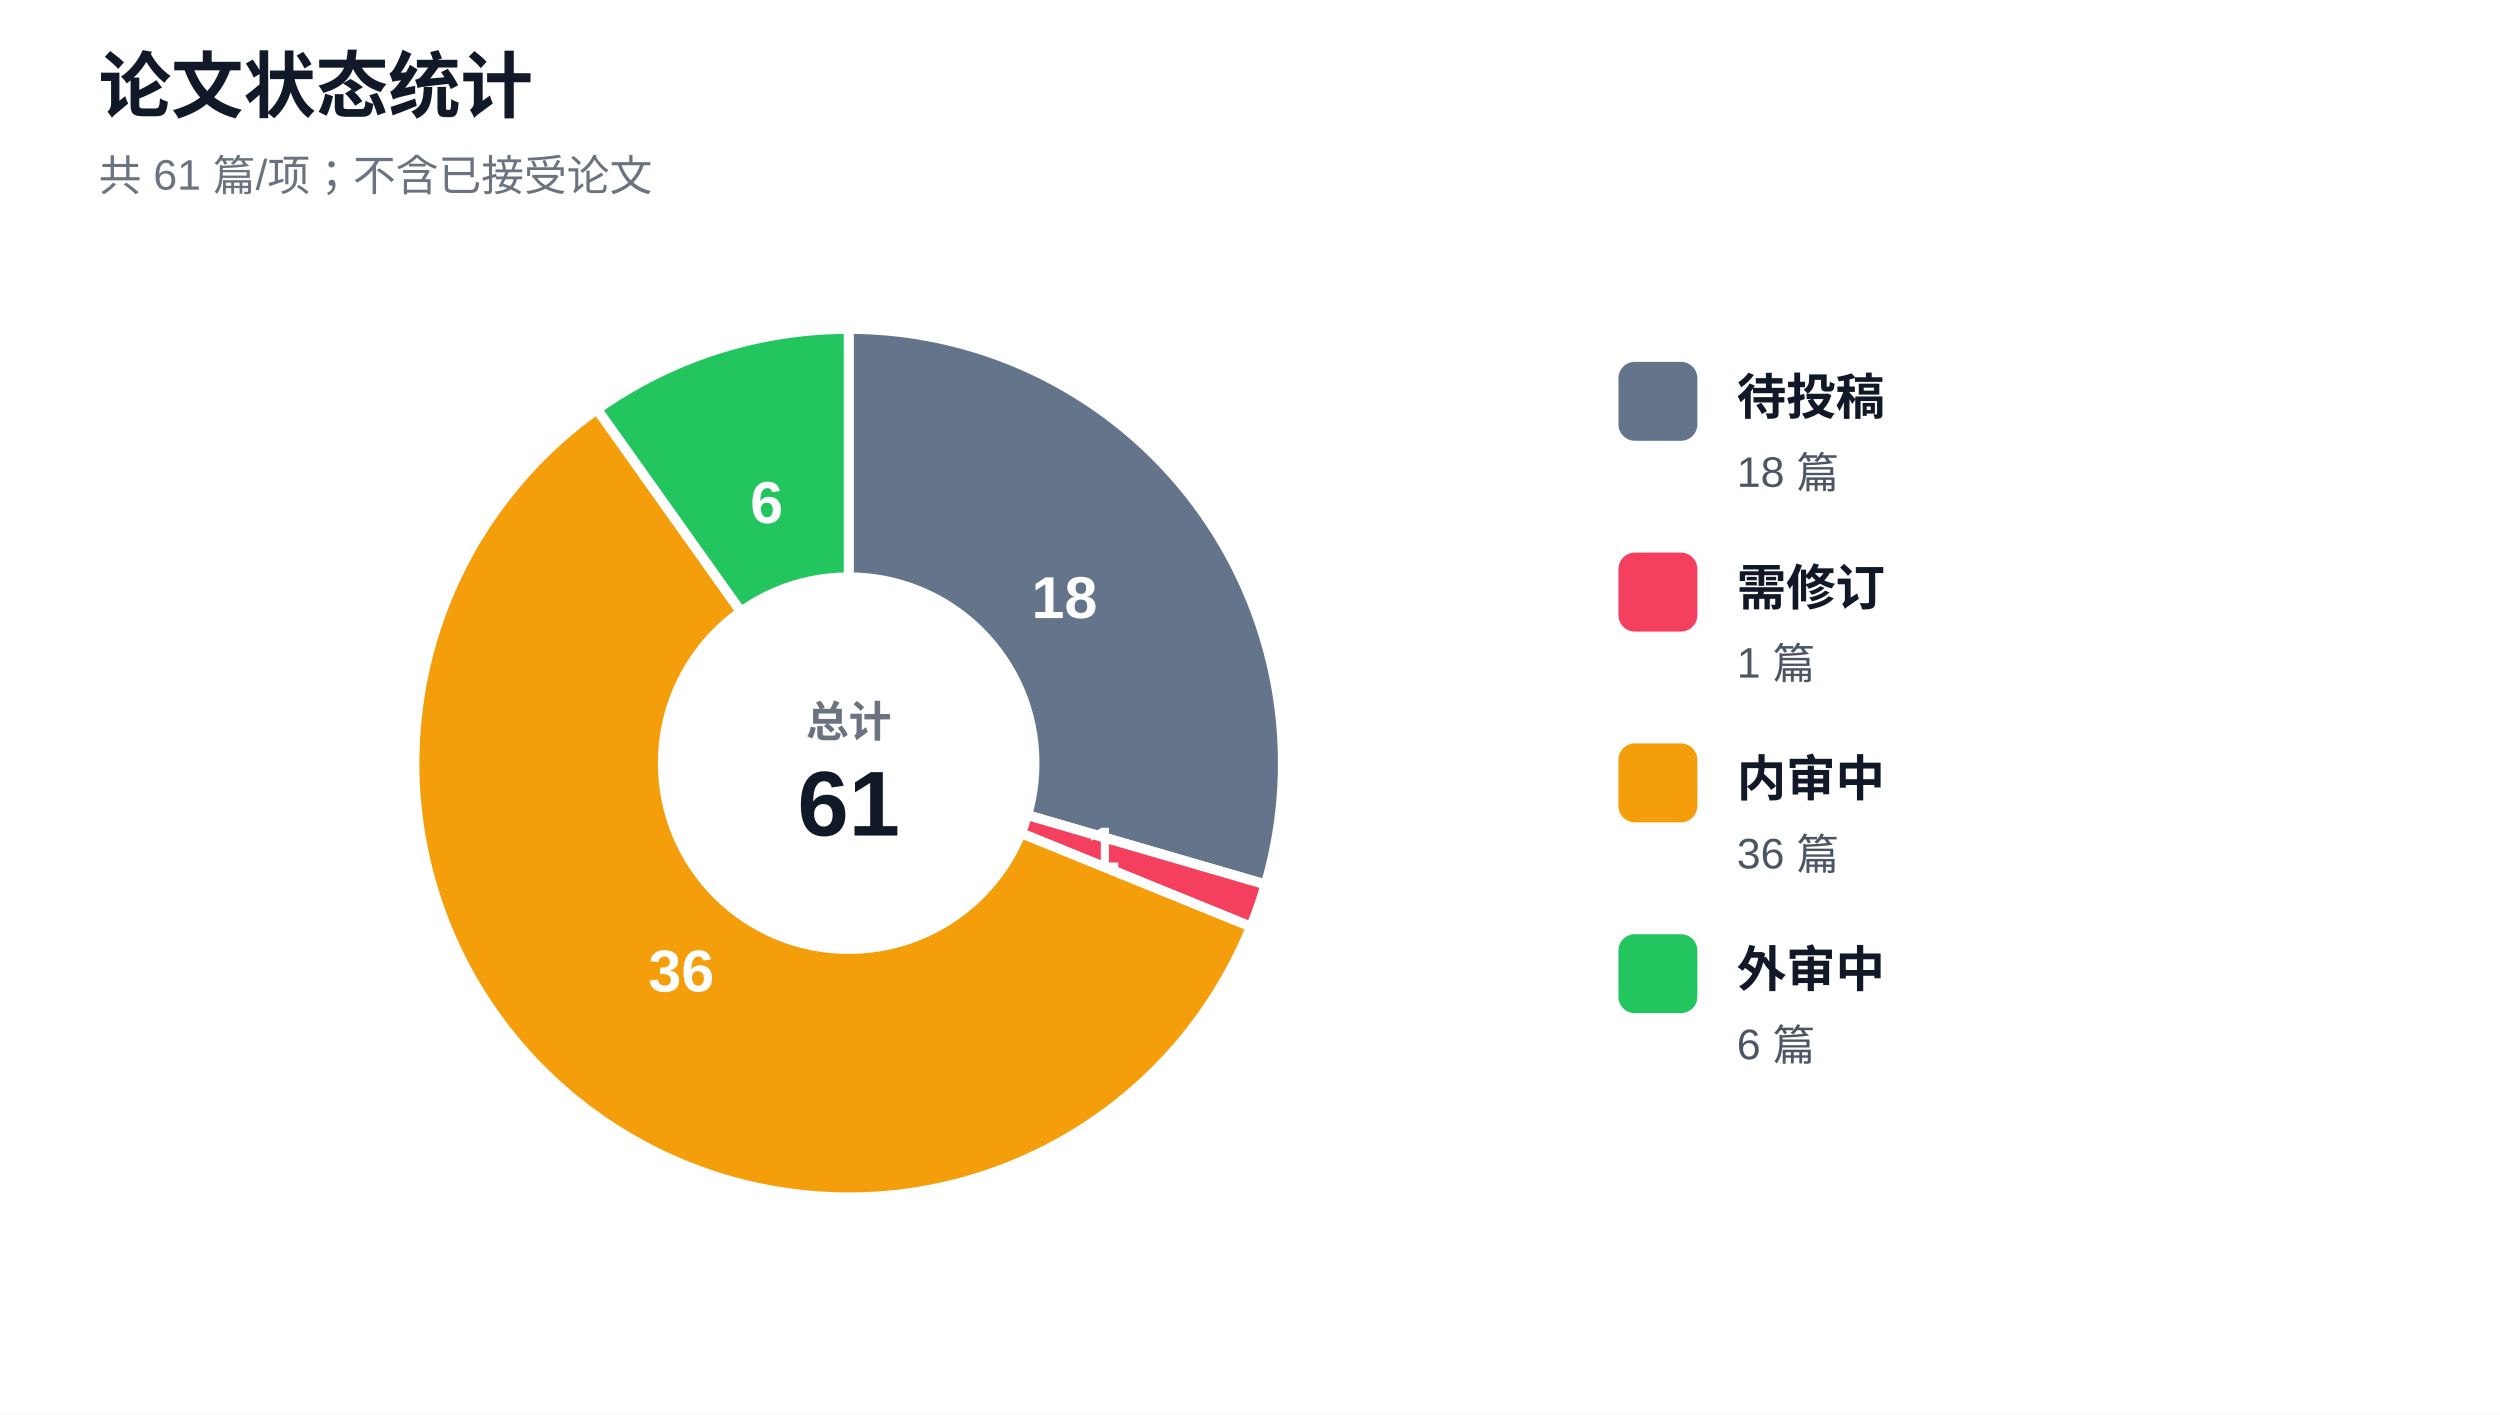
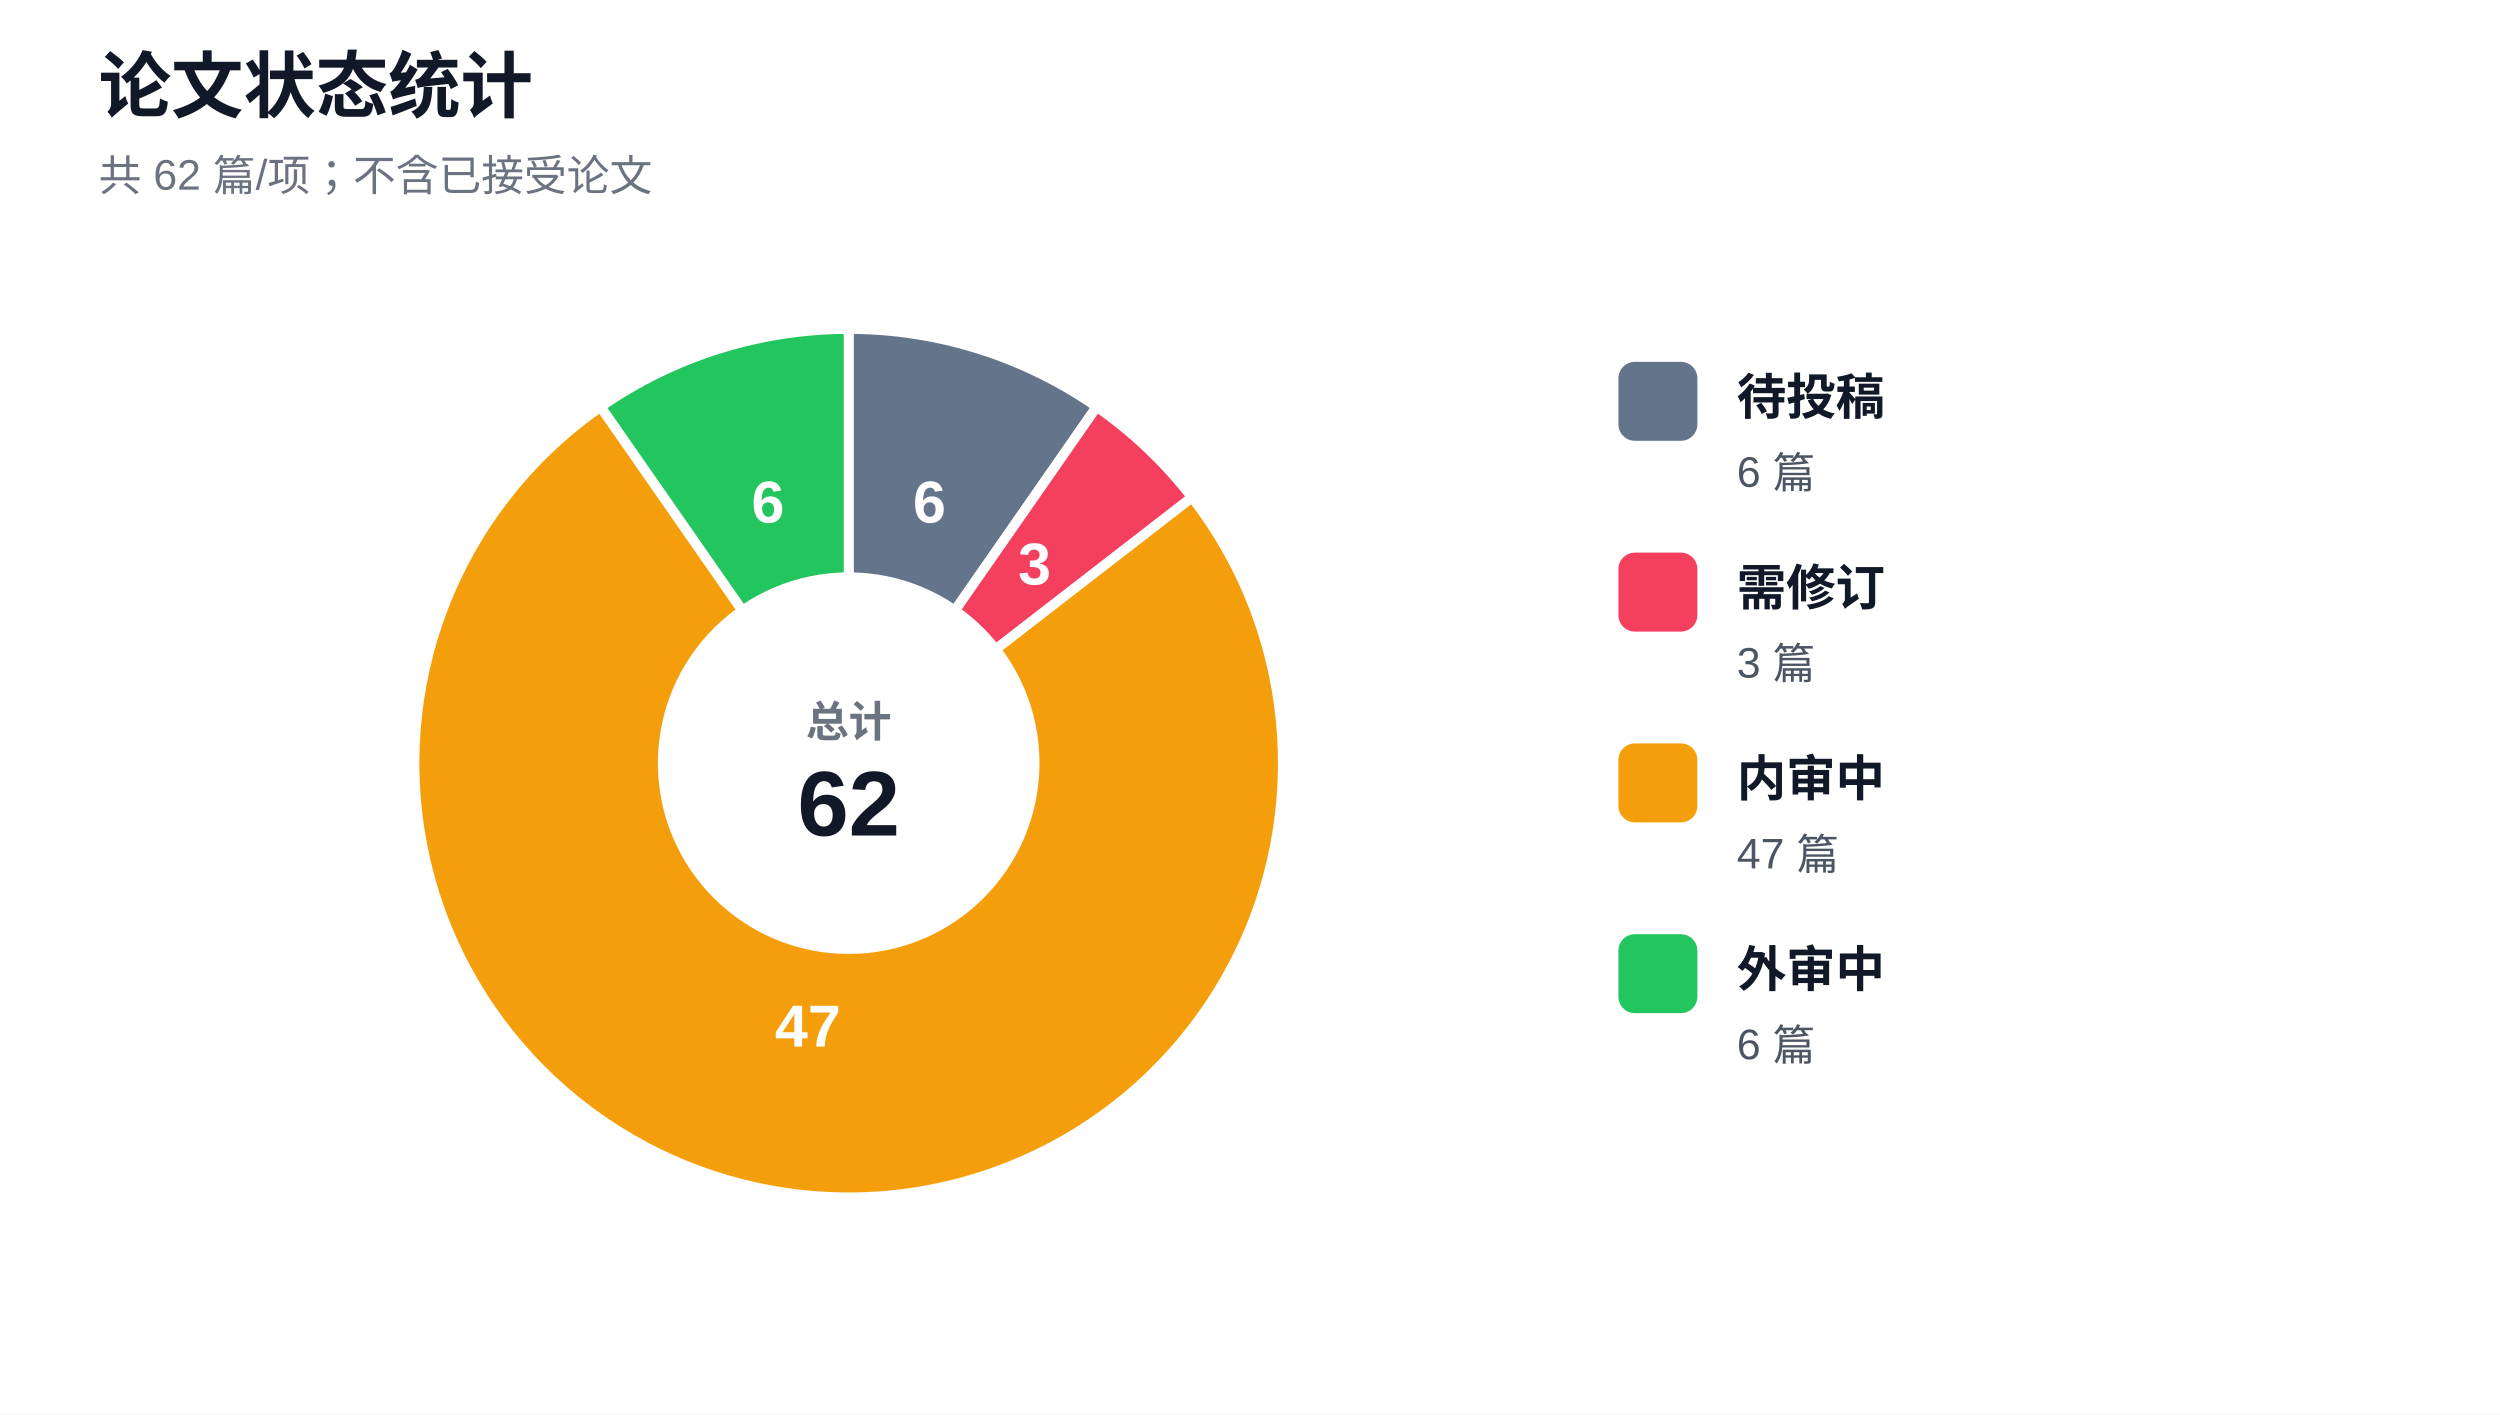
<svg xmlns="http://www.w3.org/2000/svg" width="760" height="430" viewBox="0 0 760 430" role="img" aria-labelledby="title desc">
  <rect width="760" height="430" fill="#ffffff" />
  <text x="30" y="34" fill="#111827" font-family="Arial, Microsoft YaHei, sans-serif" font-size="22" font-weight="700">论文状态统计</text>
-   <text x="30" y="58" fill="#6b7280" font-family="Arial, Microsoft YaHei, sans-serif" font-size="13">共 61 篇/项；不含已接受论文</text>
+   <text x="30" y="58" fill="#6b7280" font-family="Arial, Microsoft YaHei, sans-serif" font-size="13">共 62 篇/项；不含已接受论文</text>
  <g font-family="Arial, Microsoft YaHei, sans-serif">
-     <path d="M 258 232 L 258 100 A 132 132 0 0 1 384.74 268.892 Z" fill="#64748b" stroke="#ffffff" stroke-width="3" />
-     <text x="323.587" y="182.782" fill="#ffffff" font-size="18" font-weight="800" text-anchor="middle" dominant-baseline="middle">18</text>
-     <path d="M 258 232 L 384.74 268.892 A 132 132 0 0 1 380.275 281.728 Z" fill="#f43f5e" stroke="#ffffff" stroke-width="3" />
-     <text x="335.448" y="258.94" fill="#ffffff" font-size="18" font-weight="800" text-anchor="middle" dominant-baseline="middle">1</text>
-     <path d="M 258 232 L 380.275 281.728 A 132 132 0 1 1 181.516 124.416 Z" fill="#f59e0b" stroke="#ffffff" stroke-width="3" />
-     <text x="207.11" y="296.298" fill="#ffffff" font-size="18" font-weight="800" text-anchor="middle" dominant-baseline="middle">36</text>
-     <path d="M 258 232 L 181.516 124.416 A 132 132 0 0 1 258 100 Z" fill="#22c55e" stroke="#ffffff" stroke-width="3" />
-     <text x="233.063" y="153.884" fill="#ffffff" font-size="18" font-weight="800" text-anchor="middle" dominant-baseline="middle">6</text>
+     <path d="M 258 232 L 258 100 A 132 132 0 0 1 333.407 123.659 Z" fill="#64748b" stroke="#ffffff" stroke-width="3" />
+     <text x="282.548" y="153.761" fill="#ffffff" font-size="18" font-weight="800" text-anchor="middle" dominant-baseline="middle">6</text>
+     <path d="M 258 232 L 333.407 123.659 A 132 132 0 0 1 362.382 151.202 Z" fill="#f43f5e" stroke="#ffffff" stroke-width="3" />
+     <text x="314.495" y="172.567" fill="#ffffff" font-size="18" font-weight="800" text-anchor="middle" dominant-baseline="middle">3</text>
+     <path d="M 258 232 L 362.382 151.202 A 132 132 0 1 1 182.593 123.659 Z" fill="#f59e0b" stroke="#ffffff" stroke-width="3" />
+     <text x="245.583" y="313.054" fill="#ffffff" font-size="18" font-weight="800" text-anchor="middle" dominant-baseline="middle">47</text>
+     <path d="M 258 232 L 182.593 123.659 A 132 132 0 0 1 258 100 Z" fill="#22c55e" stroke="#ffffff" stroke-width="3" />
+     <text x="233.452" y="153.761" fill="#ffffff" font-size="18" font-weight="800" text-anchor="middle" dominant-baseline="middle">6</text>
    <circle cx="258" cy="232" r="58" fill="#ffffff" />
    <text x="258" y="224" fill="#6b7280" font-size="13" font-weight="700" text-anchor="middle">总计</text>
-     <text x="258" y="254" fill="#111827" font-size="28" font-weight="700" text-anchor="middle">61</text>
+     <text x="258" y="254" fill="#111827" font-size="28" font-weight="700" text-anchor="middle">62</text>
  </g>
  <g font-family="Arial, Microsoft YaHei, sans-serif">
    <rect x="492" y="110" width="24" height="24" rx="5" fill="#64748b" />
    <text x="528" y="126" fill="#111827" font-size="15" font-weight="700">待投稿</text>
-     <text x="528" y="148" fill="#4b5563" font-size="13">18 篇</text>
+     <text x="528" y="148" fill="#4b5563" font-size="13">6 篇</text>
    <rect x="492" y="168" width="24" height="24" rx="5" fill="#f43f5e" />
    <text x="528" y="184" fill="#111827" font-size="15" font-weight="700">需修订</text>
-     <text x="528" y="206" fill="#4b5563" font-size="13">1 篇</text>
+     <text x="528" y="206" fill="#4b5563" font-size="13">3 篇</text>
    <rect x="492" y="226" width="24" height="24" rx="5" fill="#f59e0b" />
    <text x="528" y="242" fill="#111827" font-size="15" font-weight="700">内审中</text>
-     <text x="528" y="264" fill="#4b5563" font-size="13">36 篇</text>
+     <text x="528" y="264" fill="#4b5563" font-size="13">47 篇</text>
    <rect x="492" y="284" width="24" height="24" rx="5" fill="#22c55e" />
    <text x="528" y="300" fill="#111827" font-size="15" font-weight="700">外审中</text>
    <text x="528" y="322" fill="#4b5563" font-size="13">6 篇</text>
  </g>
</svg>
